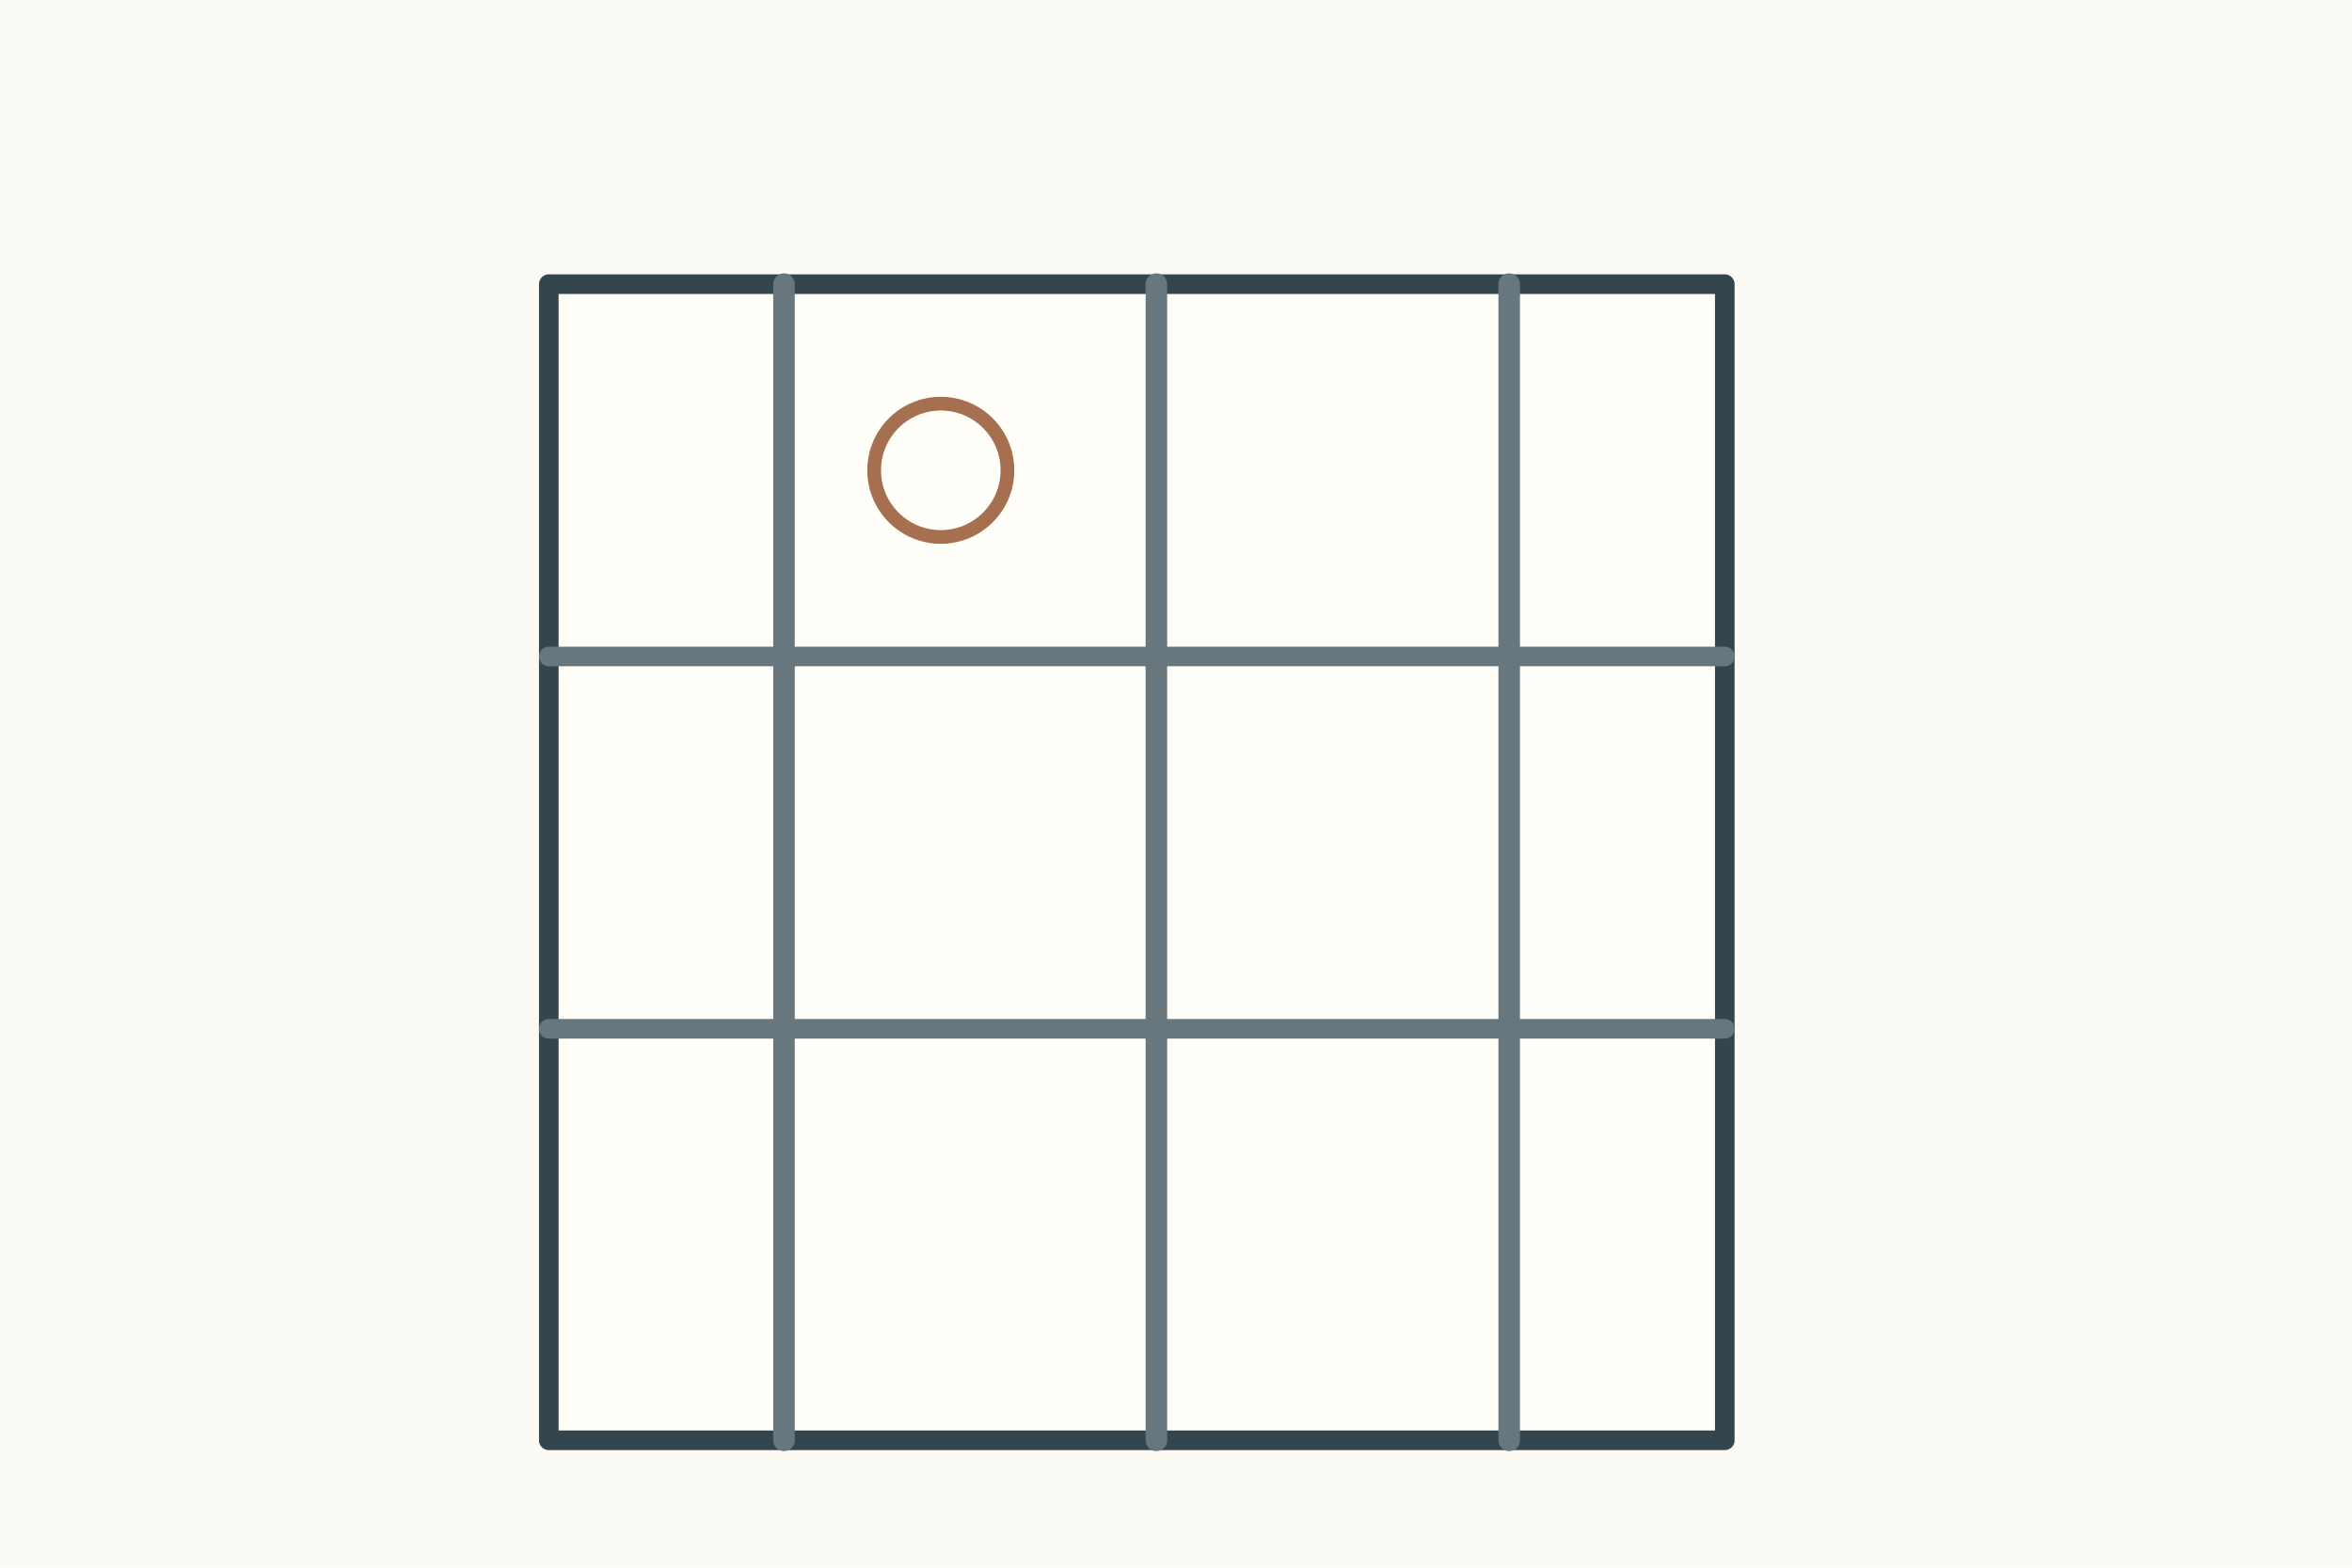
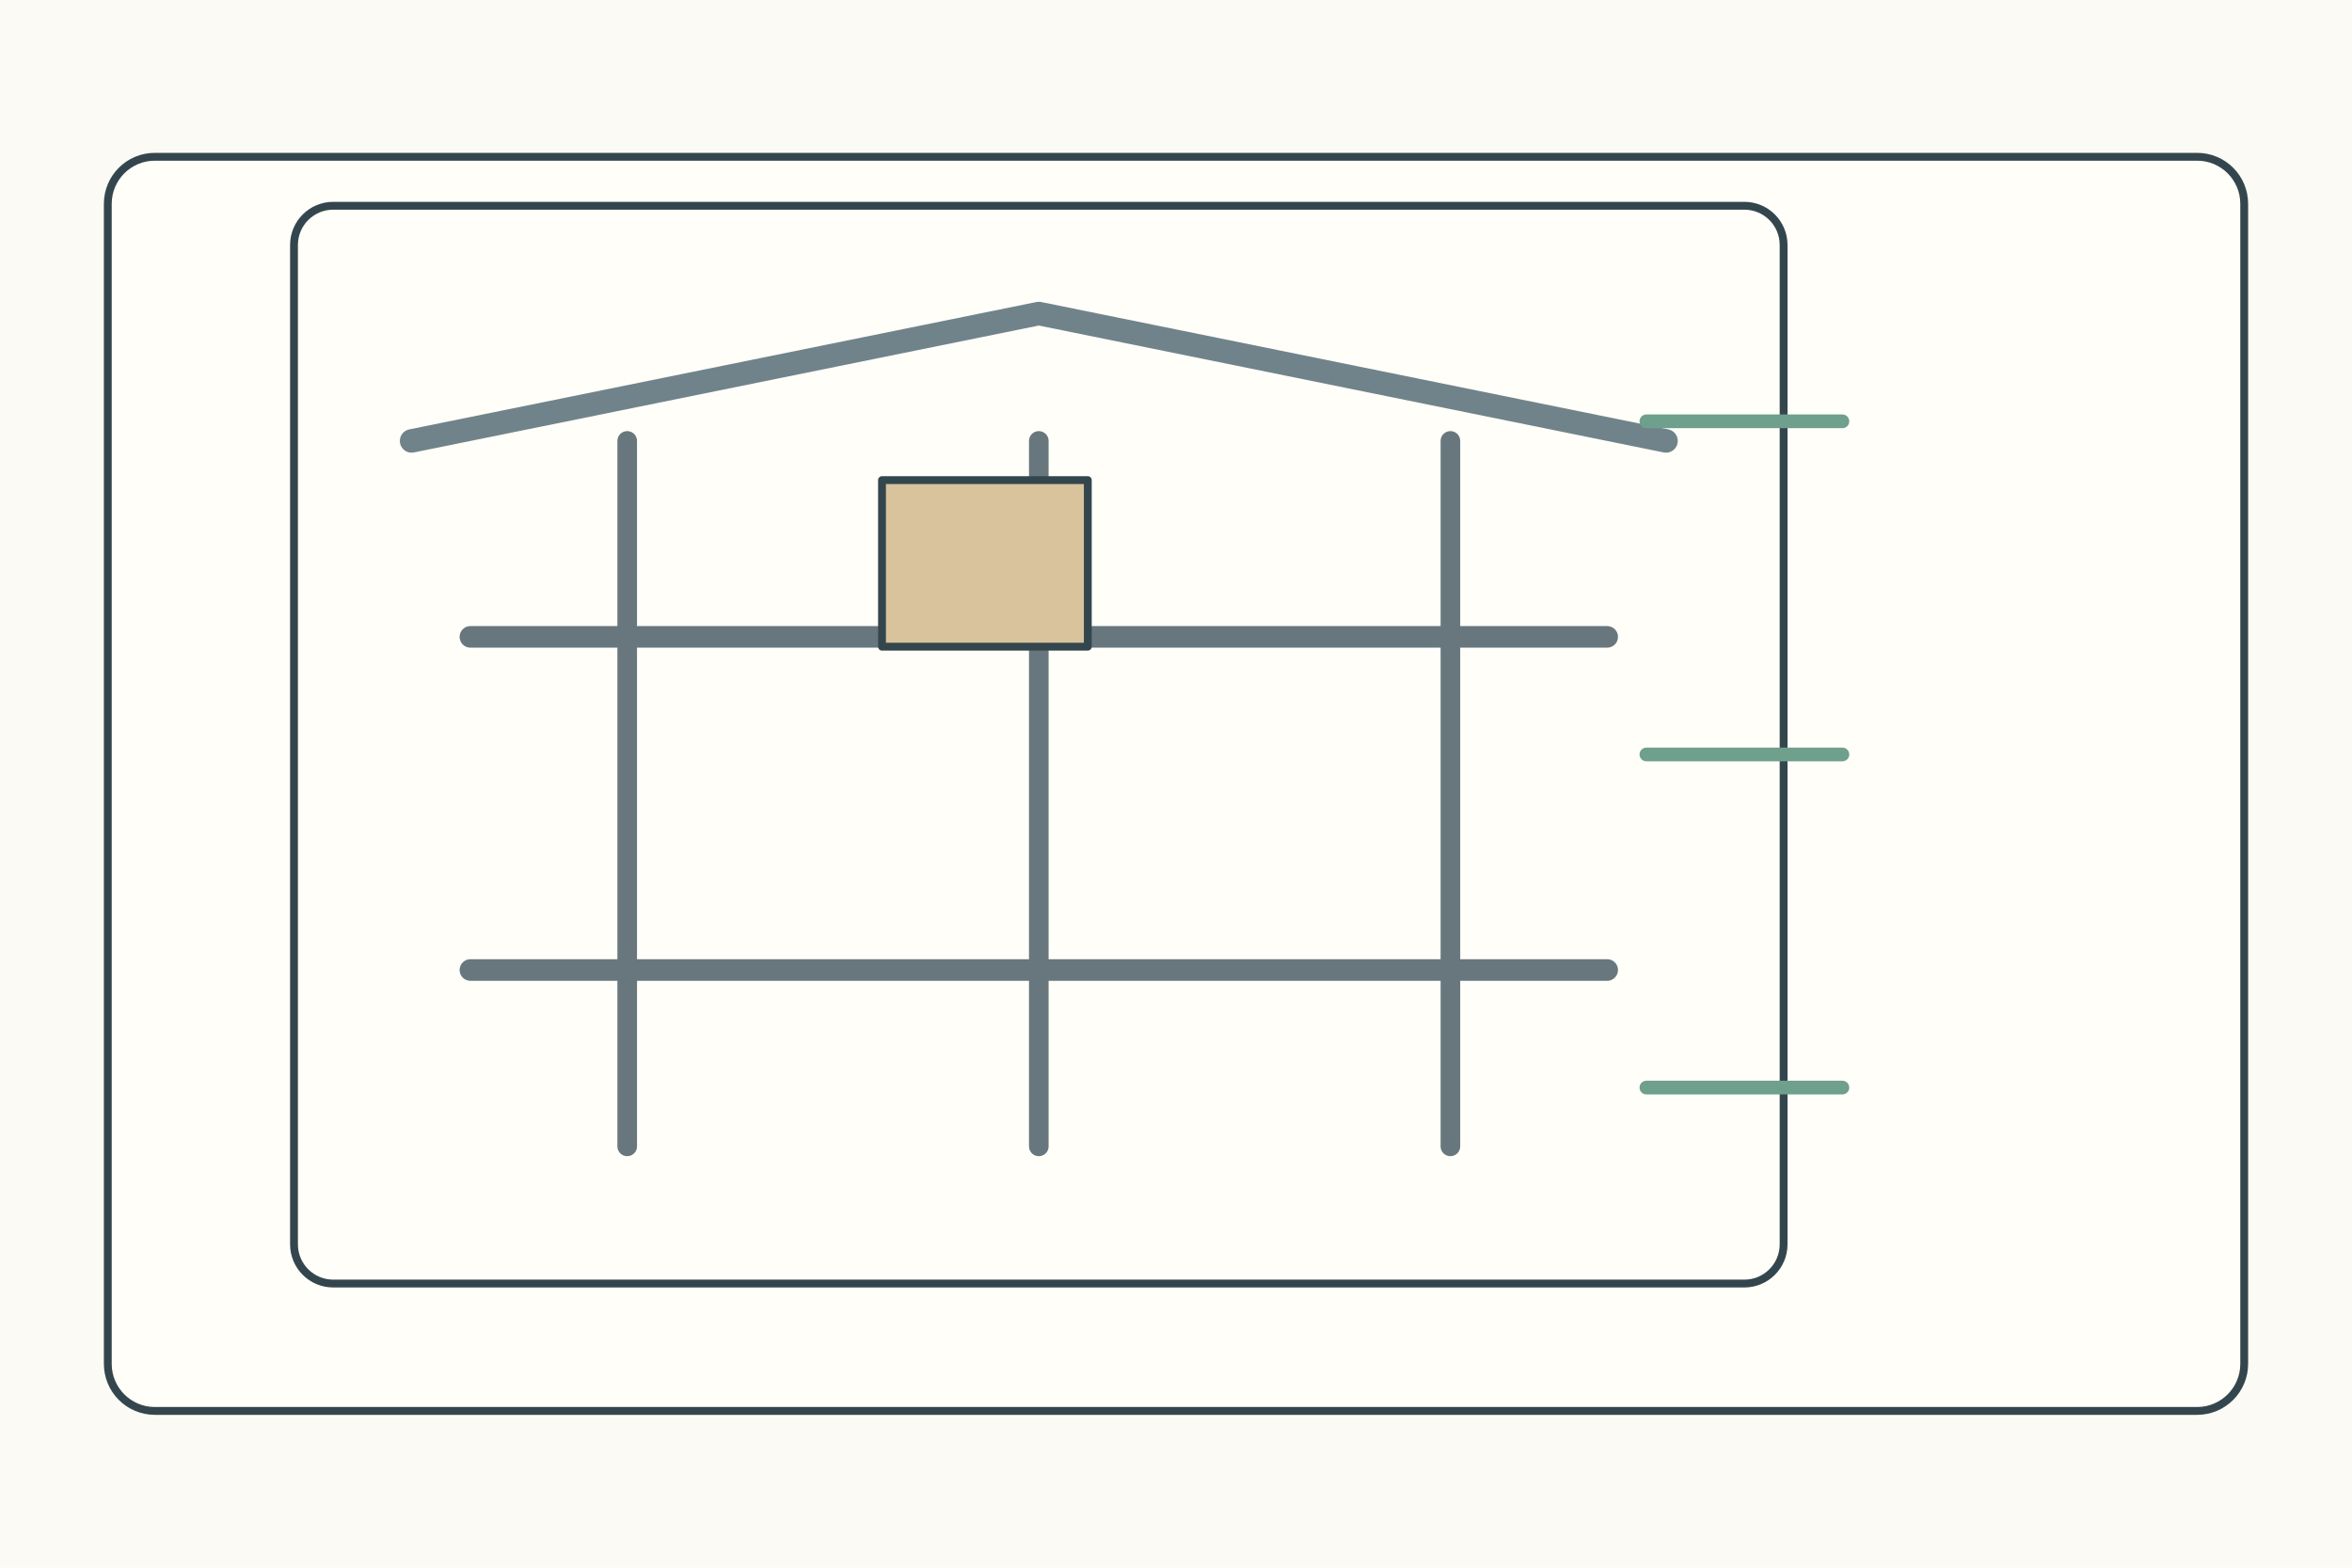
<svg xmlns="http://www.w3.org/2000/svg" width="1200" height="800">
  <rect width="1200" height="800" fill="#fbfaf4" />
  <g stroke="#34464d" stroke-width="4" fill="none" stroke-linecap="round" stroke-linejoin="round">
-     <g transform="translate(120 75)">
-       <rect x="160" y="70" width="600" height="590" fill="#fffef9" stroke-width="10" />
-       <path d="M160 260h600M160 450h600" stroke="#68777d" stroke-width="10" />
-       <path d="M280 70v590M470 70v590M650 70v590" stroke="#68777d" stroke-width="11" />
-       <circle cx="360" cy="165" r="34" fill="none" stroke="#a66f50" stroke-width="7" />
+     <rect x="55" y="80" width="1090" height="640" rx="24" fill="#fffef9" />
+     <g transform="translate(150 105)">
+       <rect width="760" height="550" rx="20" fill="#fffef9" />
+       <path d="M90 220h580M90 390h580" stroke="#68777d" stroke-width="11" />
+       <path d="M170 120v360M380 120v360M590 120v360" stroke="#68777d" stroke-width="10" />
+       <path d="M60 120L380 55L700 120" stroke="#71838a" stroke-width="12" />
+       <rect x="300" y="140" width="105" height="85" fill="#d8c39d" />
+       <path d="M690 110h100M690 280h100M690 450h100" stroke="#6f9f8d" stroke-width="7" />
    </g>
  </g>
</svg>
